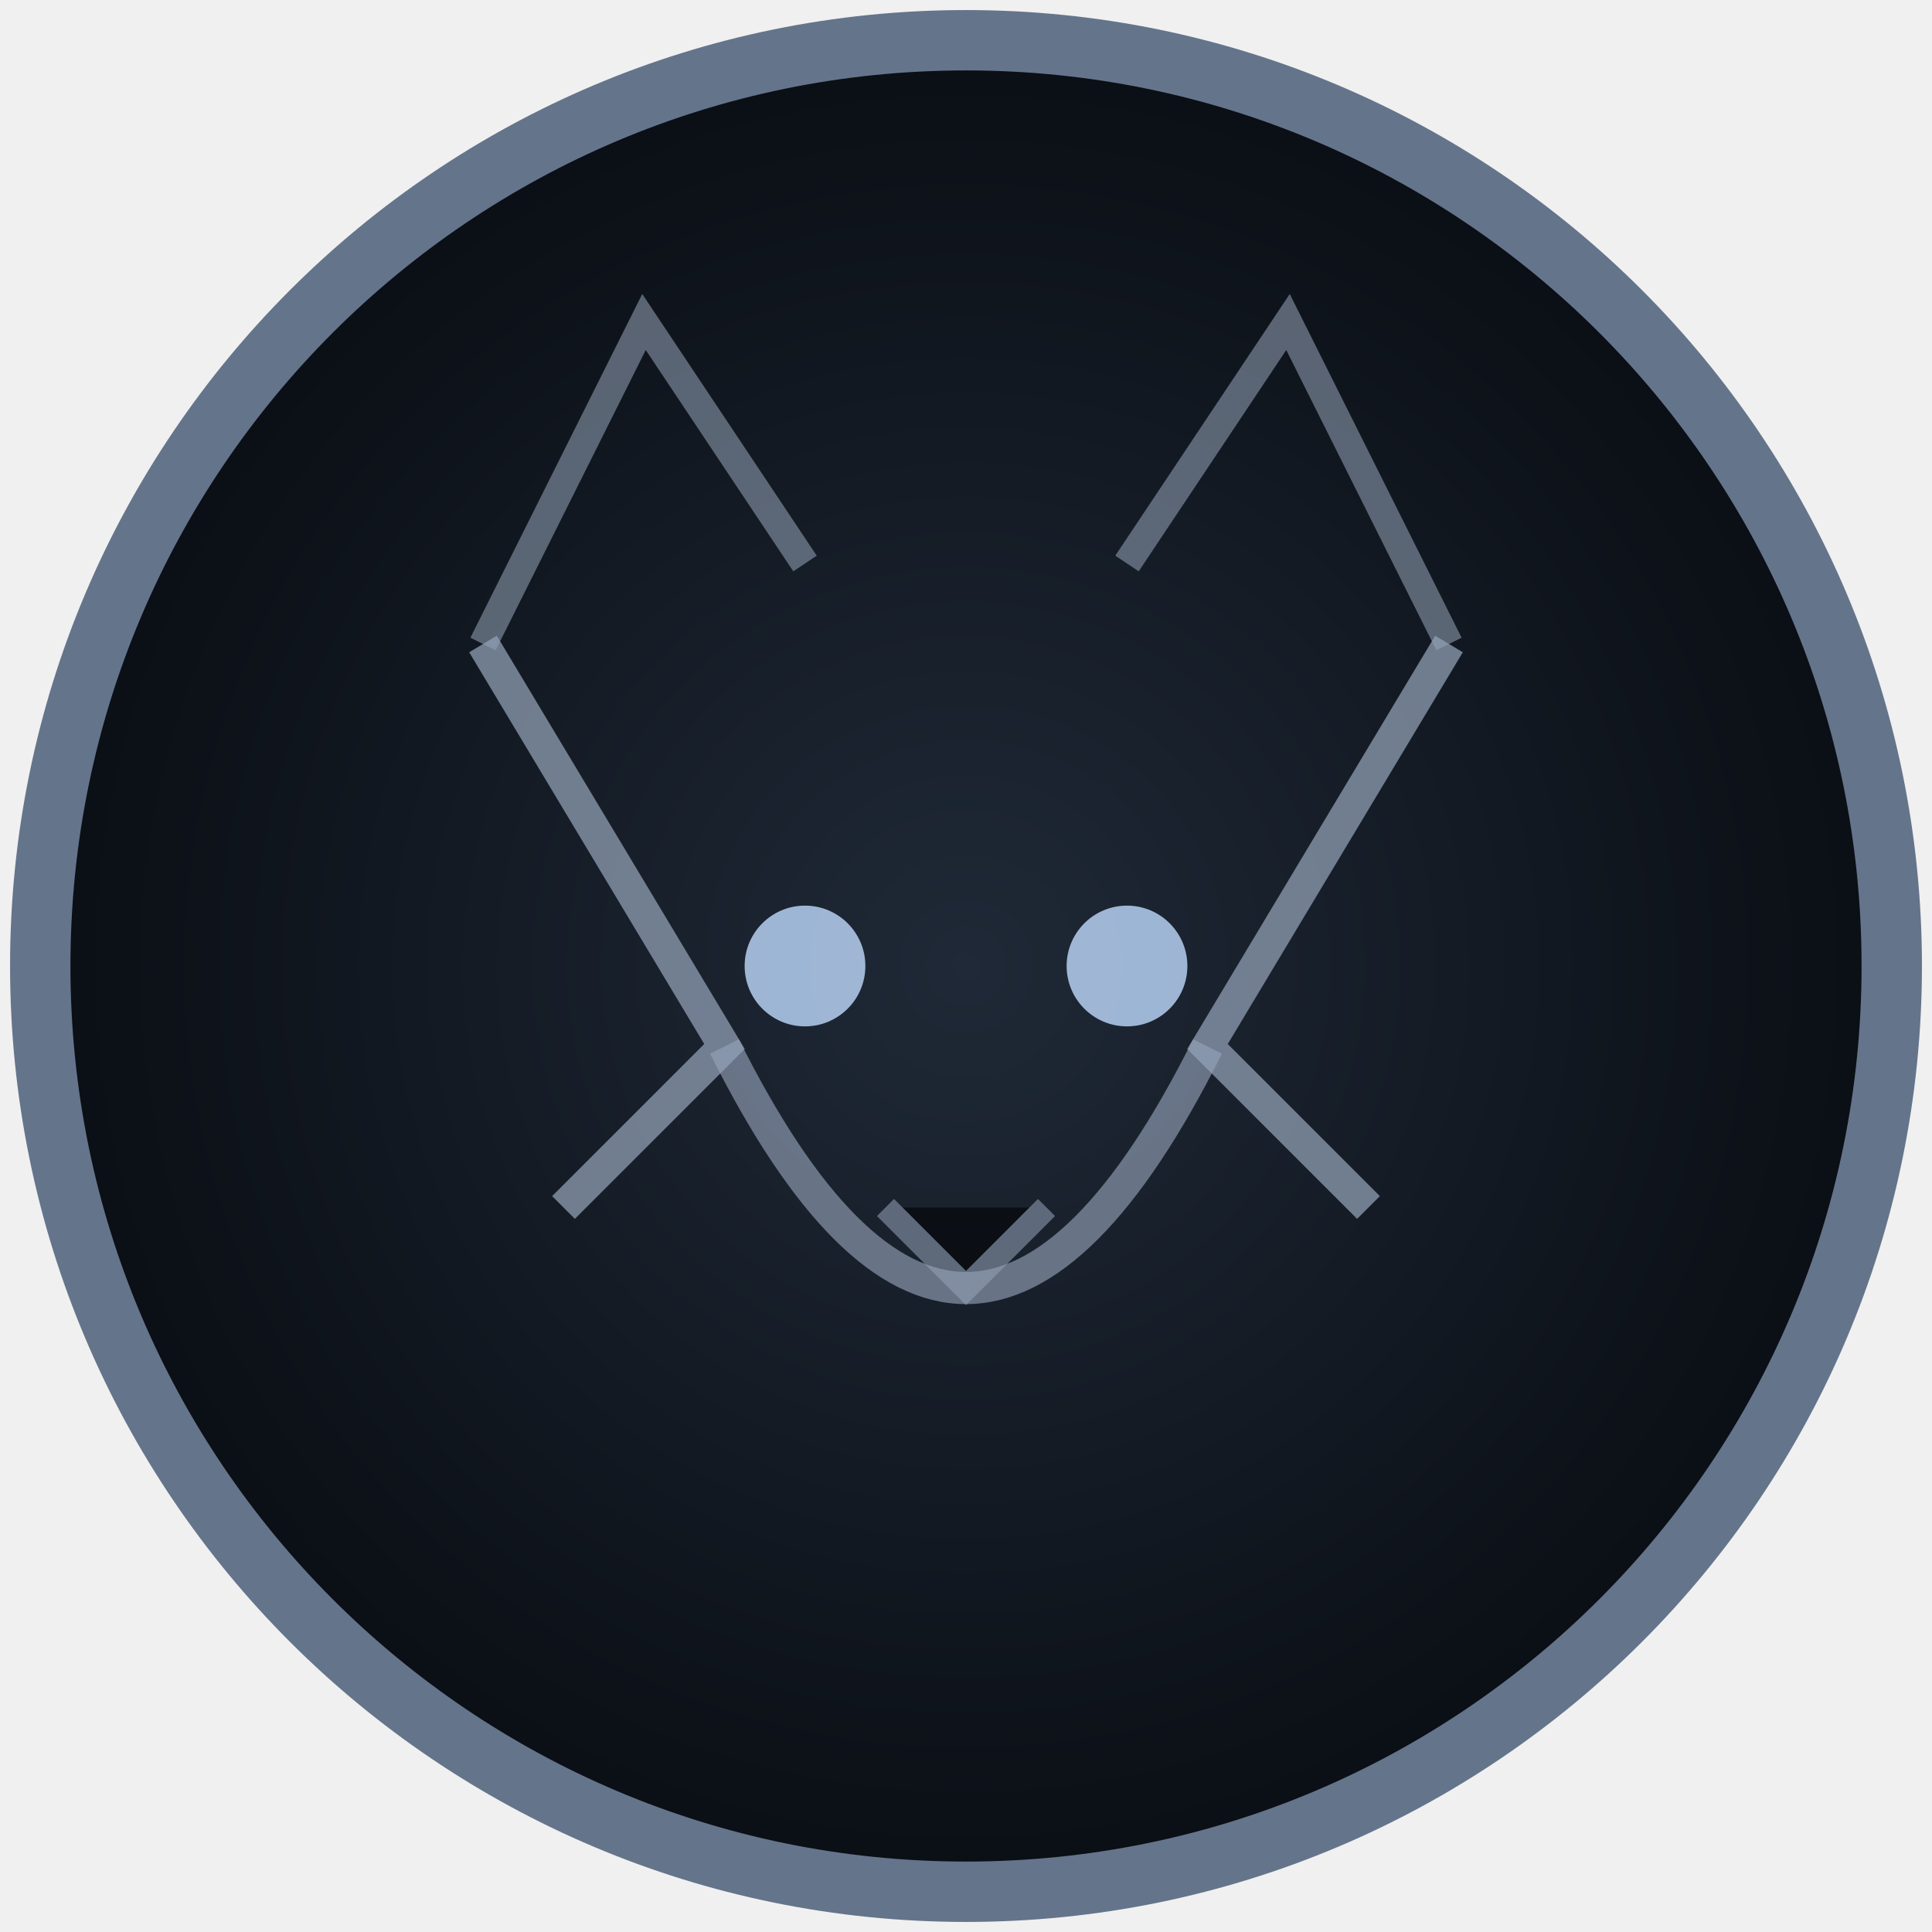
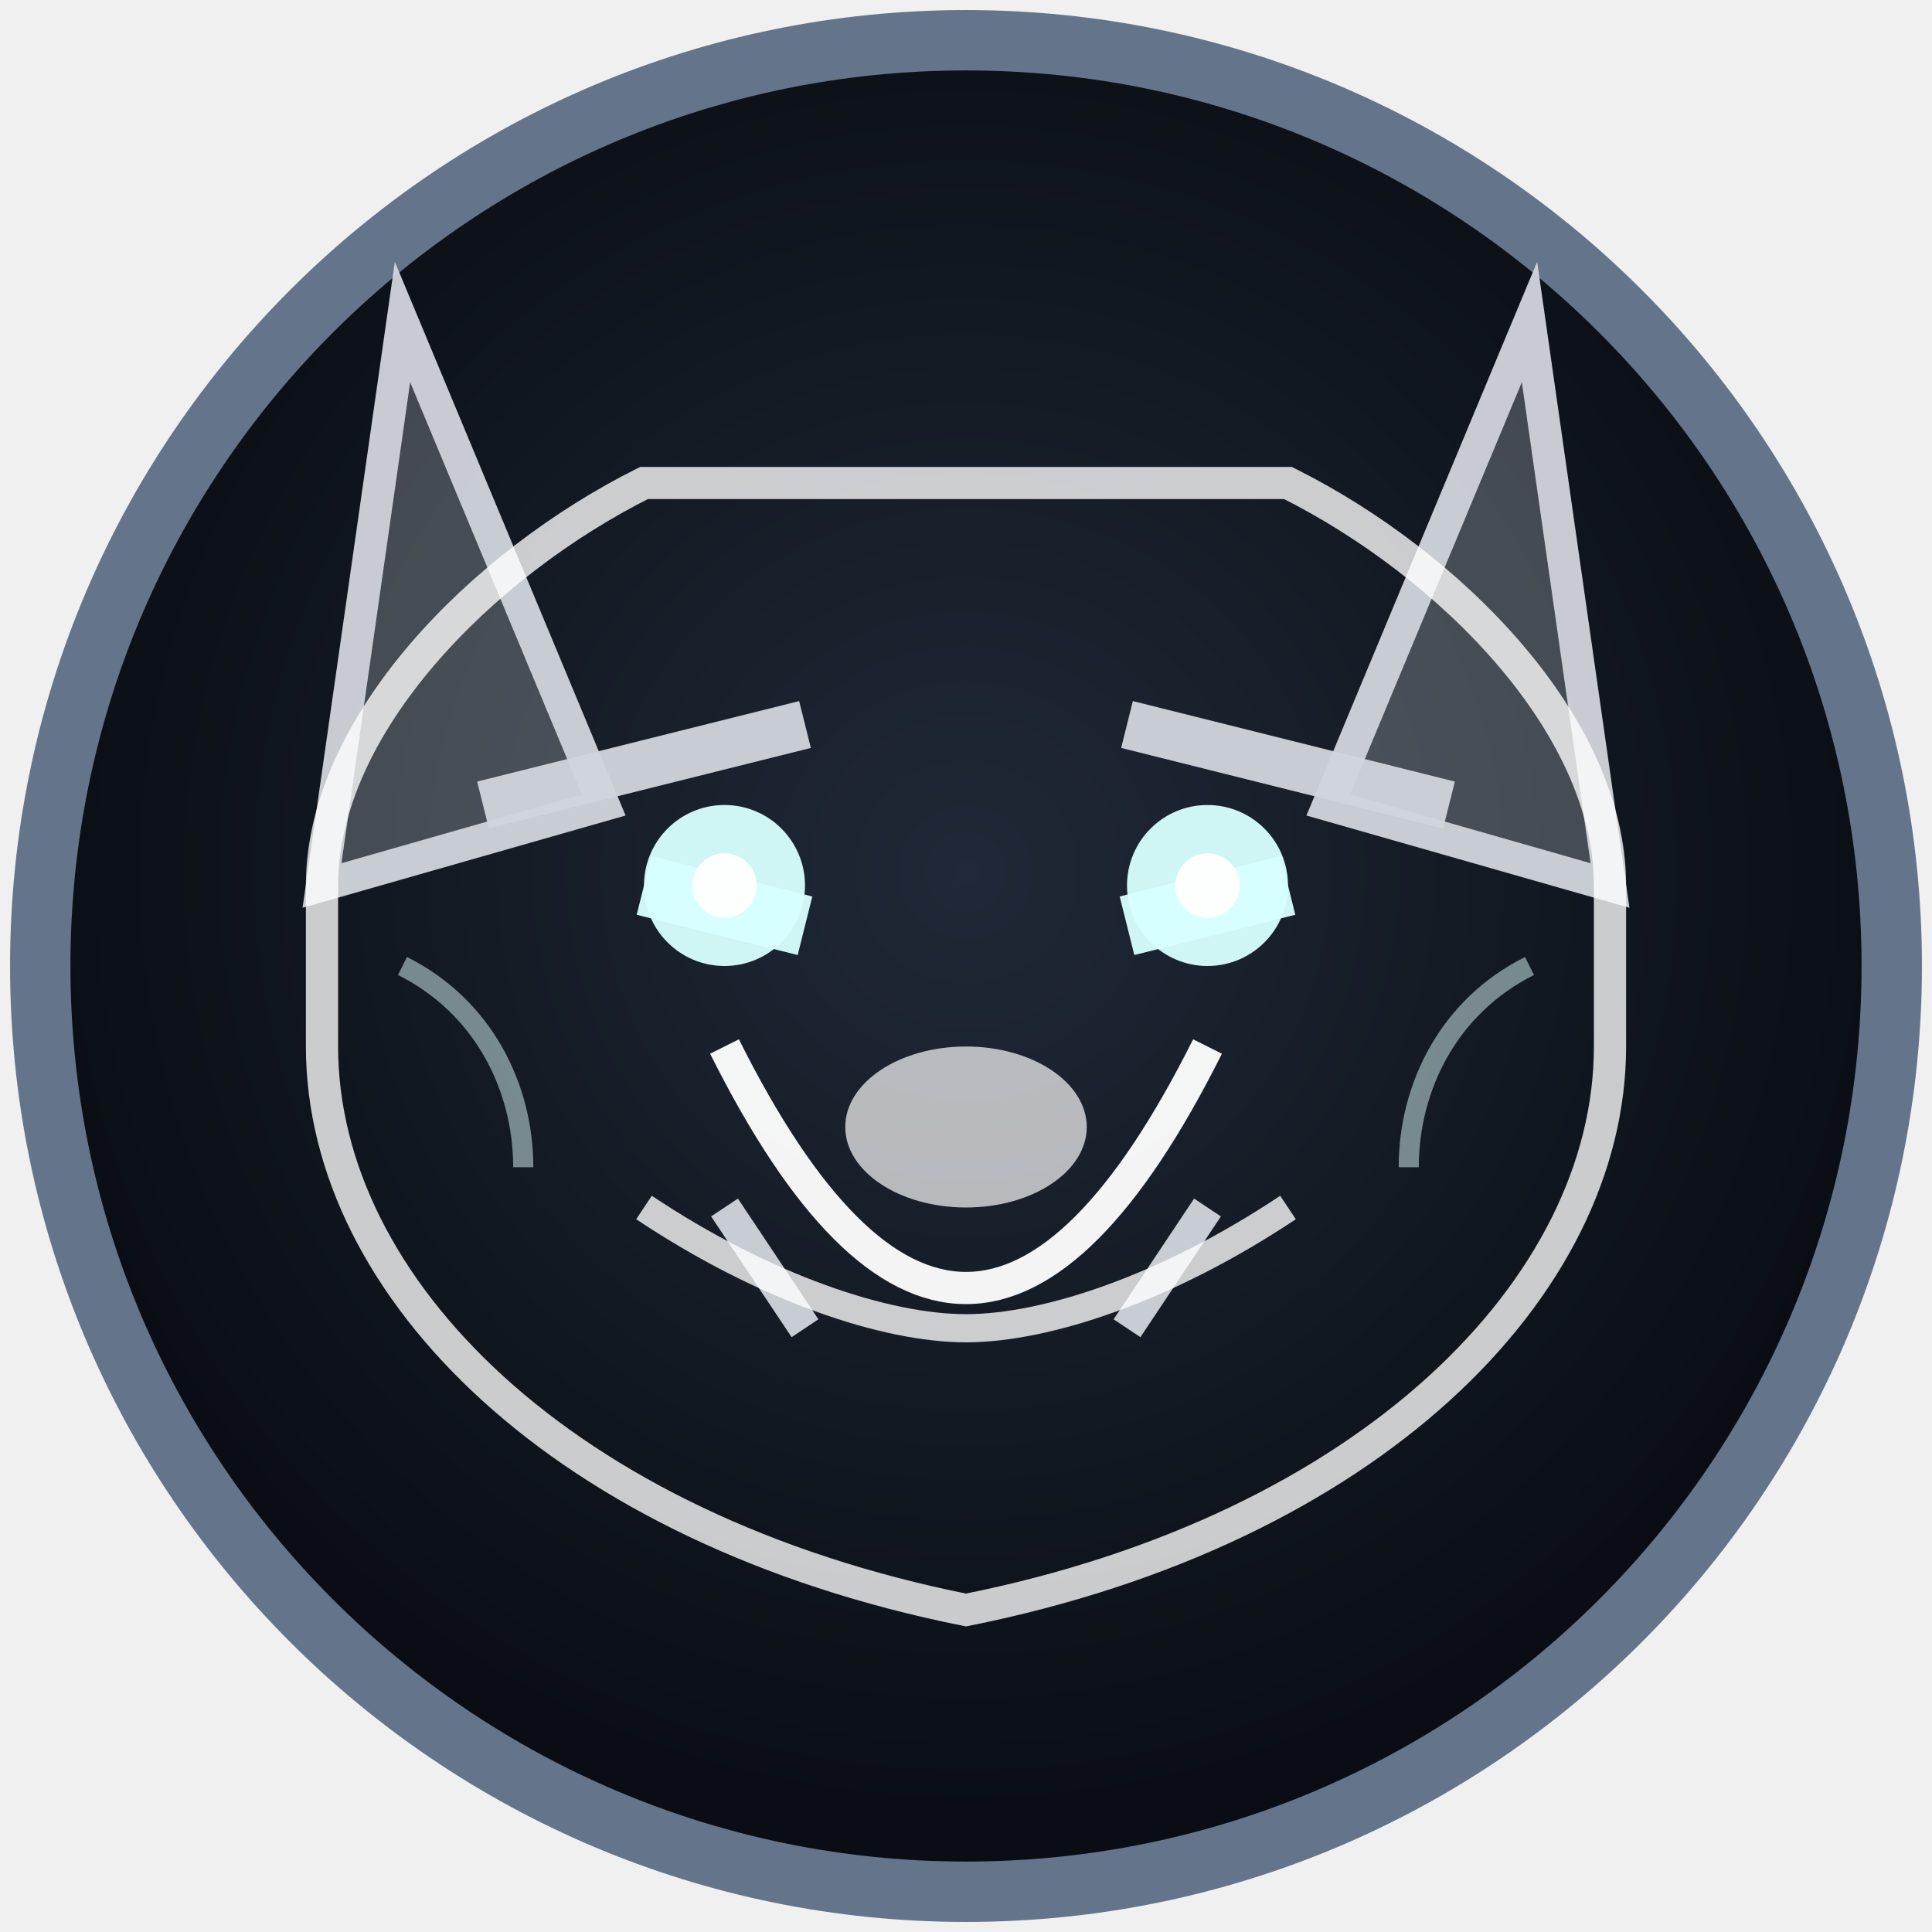
<svg xmlns="http://www.w3.org/2000/svg" viewBox="0 0 48 48">
  <defs>
-     <radialGradient id="awf" cx="50%" cy="50%">
+     <radialGradient id="awf" cx="50%" cy="45%">
      <stop offset="0%" stop-color="#1f2937" />
      <stop offset="100%" stop-color="#0a0e14" />
    </radialGradient>
  </defs>
  <circle cx="24" cy="24" r="23" fill="url(#awf)" stroke="#64748b" stroke-width="1.5" />
-   <path d="M12 16l6 10-4 4" stroke="#94a3b8" stroke-width=".8" fill="none" opacity="0.72" />
-   <path d="M36 16l-6 10 4 4" stroke="#94a3b8" stroke-width=".8" fill="none" opacity="0.72" />
-   <path d="M18 26c2 4 4 6 6 6s4-2 6-6" stroke="#94a3b8" stroke-width=".8" fill="none" opacity="0.64" />
-   <circle cx="20" cy="24" r="1.5" fill="#bfdbfe" opacity="0.8" />
-   <circle cx="28" cy="24" r="1.5" fill="#bfdbfe" opacity="0.8" />
-   <path d="M22 30l2 2 2-2" stroke="#94a3b8" stroke-width=".6" opacity="0.56" />
-   <path d="M12 16l4-8 4 6" stroke="#94a3b8" stroke-width=".7" fill="none" opacity="0.56" />
-   <path d="M36 16l-4-8-4 6" stroke="#94a3b8" stroke-width=".7" fill="none" opacity="0.56" />
+   <path d="M10 8l5 12-7 2z" stroke="#d1d5db" stroke-width=".8" fill="#d1d5db" fill-opacity="0.29" opacity="0.95" />
+   <path d="M38 8l-5 12 7 2z" stroke="#d1d5db" stroke-width=".8" fill="#d1d5db" fill-opacity="0.29" opacity="0.95" />
+   <path d="M8 22c0-4 4-8 8-10h16c4 2 8 6 8 10v4c0 6-6 12-16 14-10-2-16-8-16-14z" stroke="#ffffff" stroke-width=".8" fill="none" opacity="0.78" />
+   <path d="M12 20l8-2" stroke="#d1d5db" stroke-width="1.2" opacity="0.95" />
+   <path d="M36 20l-8-2" stroke="#d1d5db" stroke-width="1.2" opacity="0.95" />
+   <path d="M16 22l4 1" stroke="#d8ffff" stroke-width="1.5" opacity="0.95" />
+   <path d="M32 22l-4 1" stroke="#d8ffff" stroke-width="1.5" opacity="0.95" />
+   <circle cx="18" cy="22" r="2" fill="#d8ffff" opacity="0.95" />
+   <circle cx="30" cy="22" r="2" fill="#d8ffff" opacity="0.95" />
+   <circle cx="18" cy="22" r=".8" fill="#ffffff" opacity="0.95" />
+   <circle cx="30" cy="22" r=".8" fill="#ffffff" opacity="0.95" />
+   <path d="M18 26c2 4 4 6 6 6s4-2 6-6" stroke="#ffffff" stroke-width=".8" fill="none" opacity="0.95" />
+   <ellipse cx="24" cy="28" rx="3" ry="2" fill="#ffffff" opacity="0.69" />
+   <path d="M18 30l2 3M30 30l-2 3" stroke="#d1d5db" stroke-width=".8" opacity="0.95" />
+   <path d="M16 30c3 2 6 3 8 3s5-1 8-3" stroke="#ffffff" stroke-width=".7" fill="none" opacity="0.78" />
+   <path d="M10 24c2 1 3 3 3 5" stroke="#e1ffff" stroke-width=".5" fill="none" opacity="0.49" />
+   <path d="M38 24c-2 1-3 3-3 5" stroke="#e1ffff" stroke-width=".5" fill="none" opacity="0.49" />
</svg>
